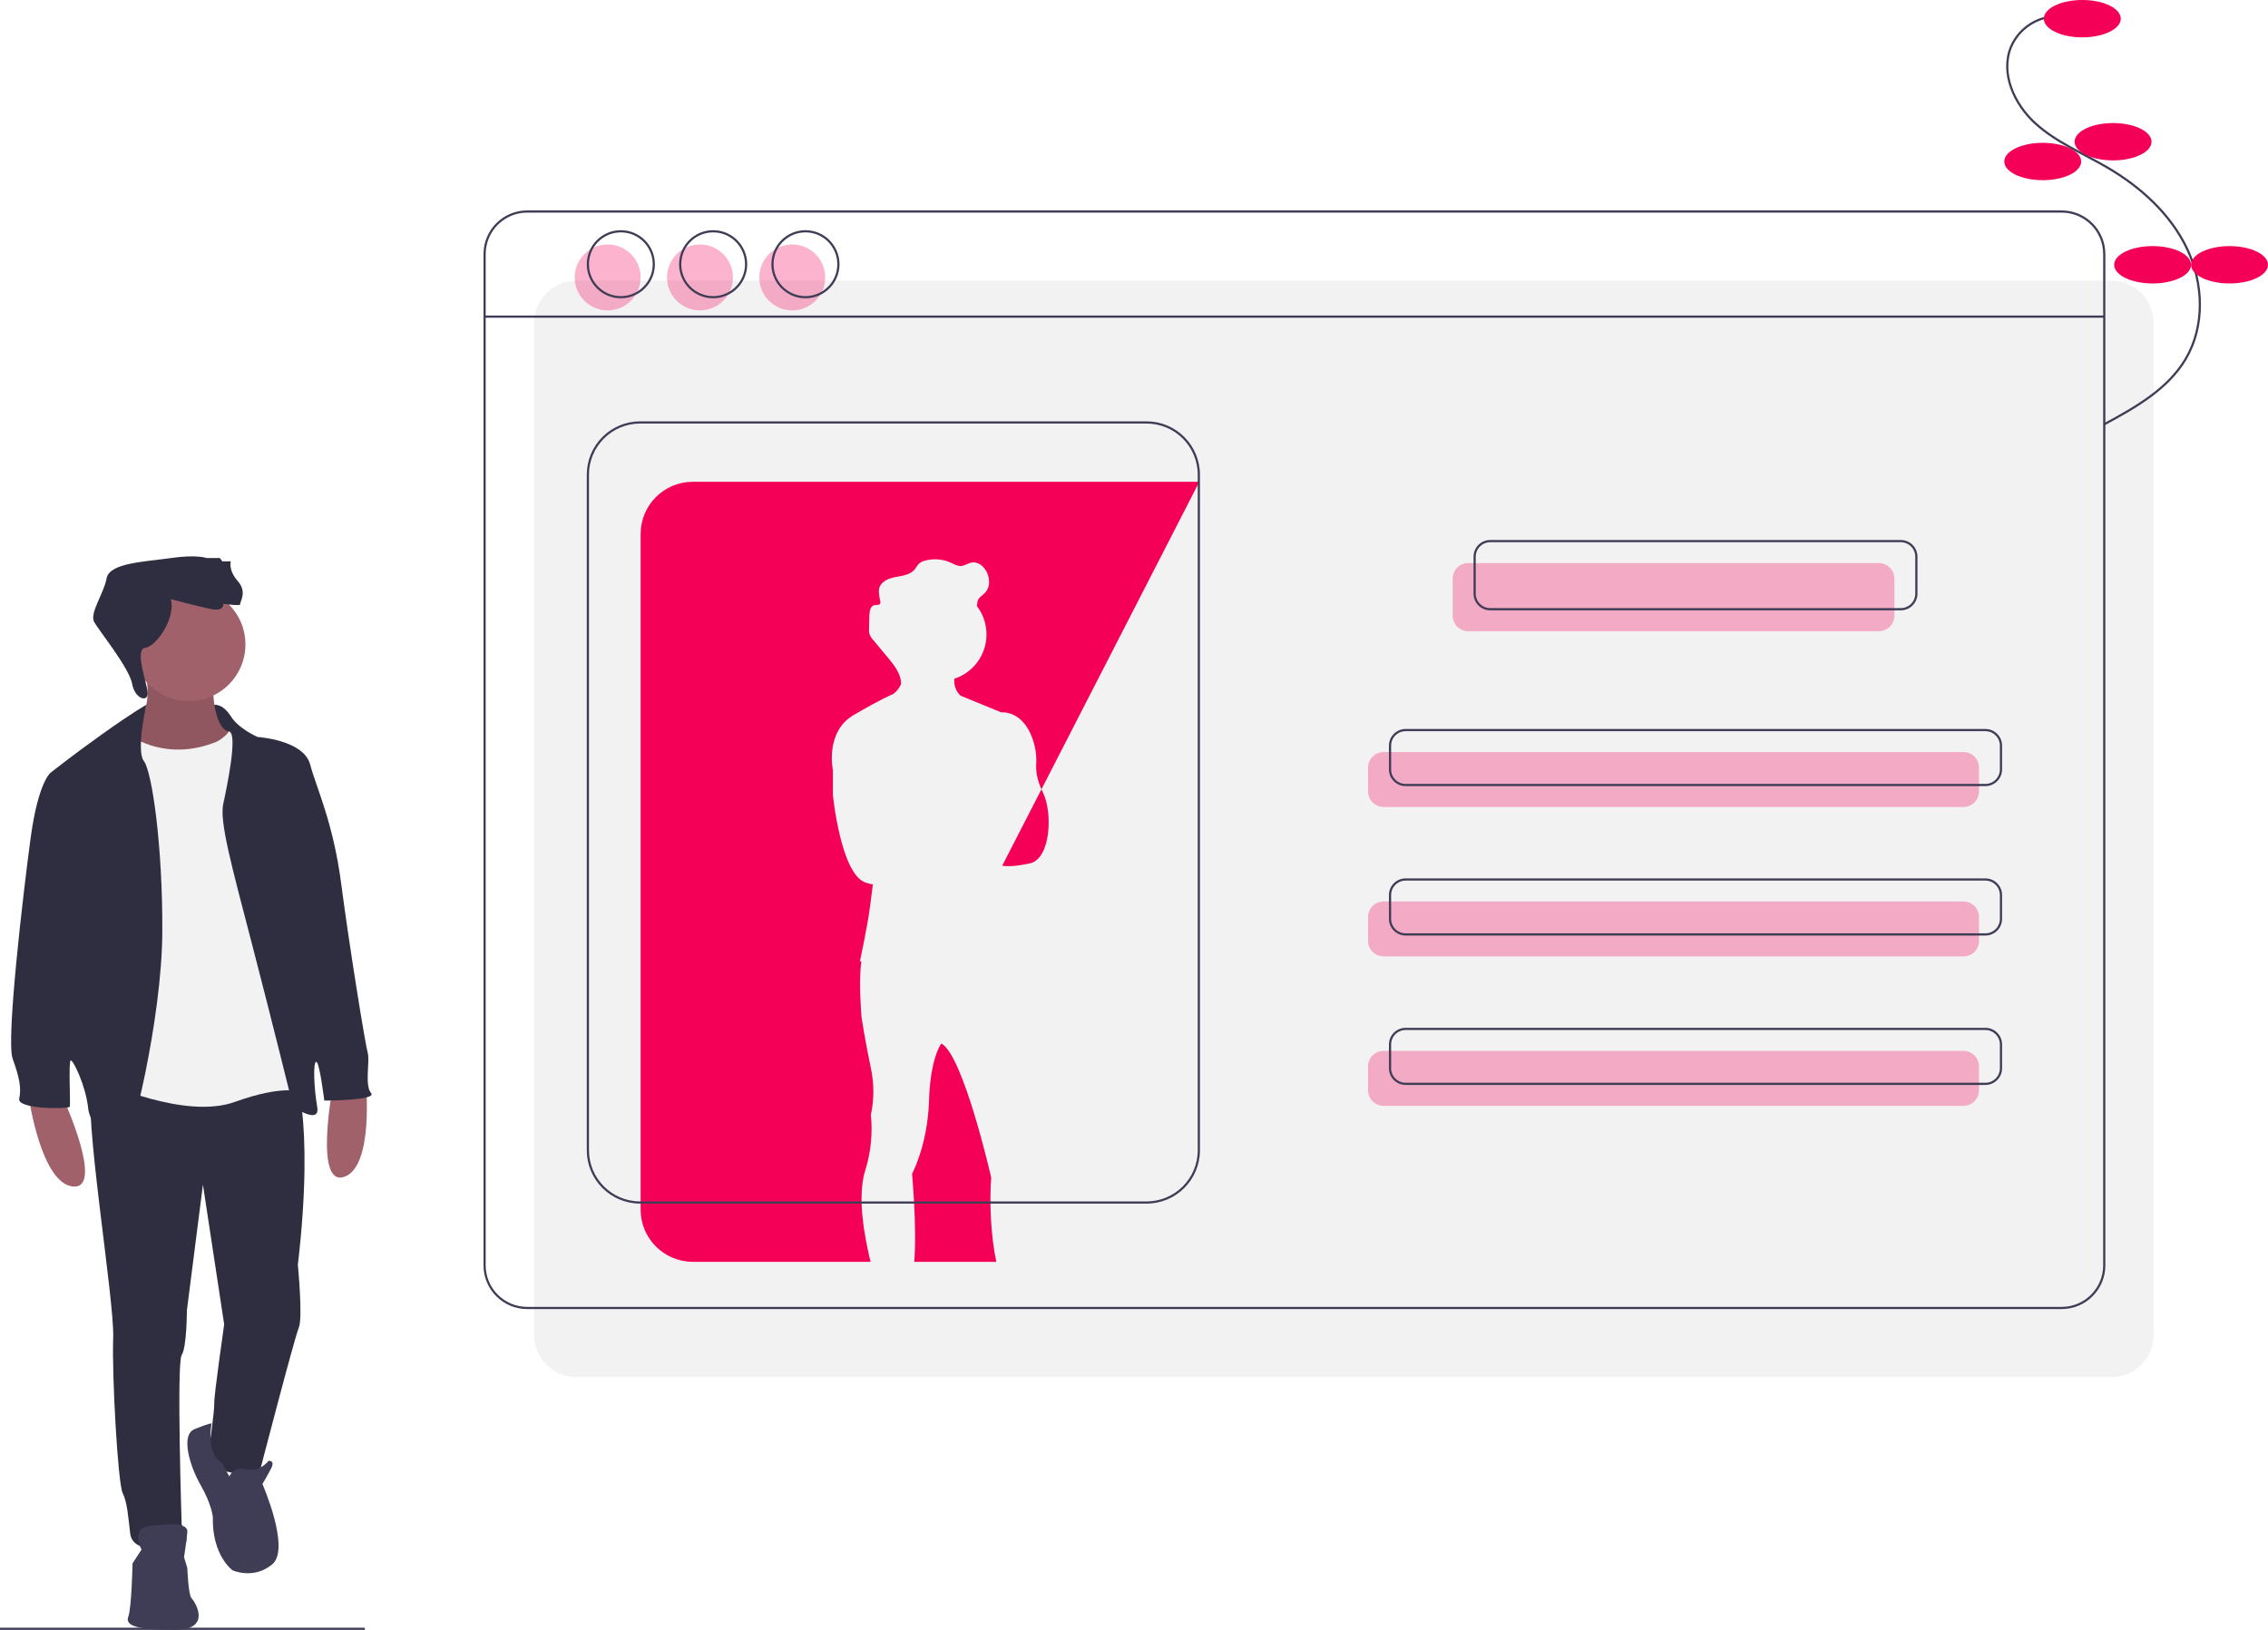
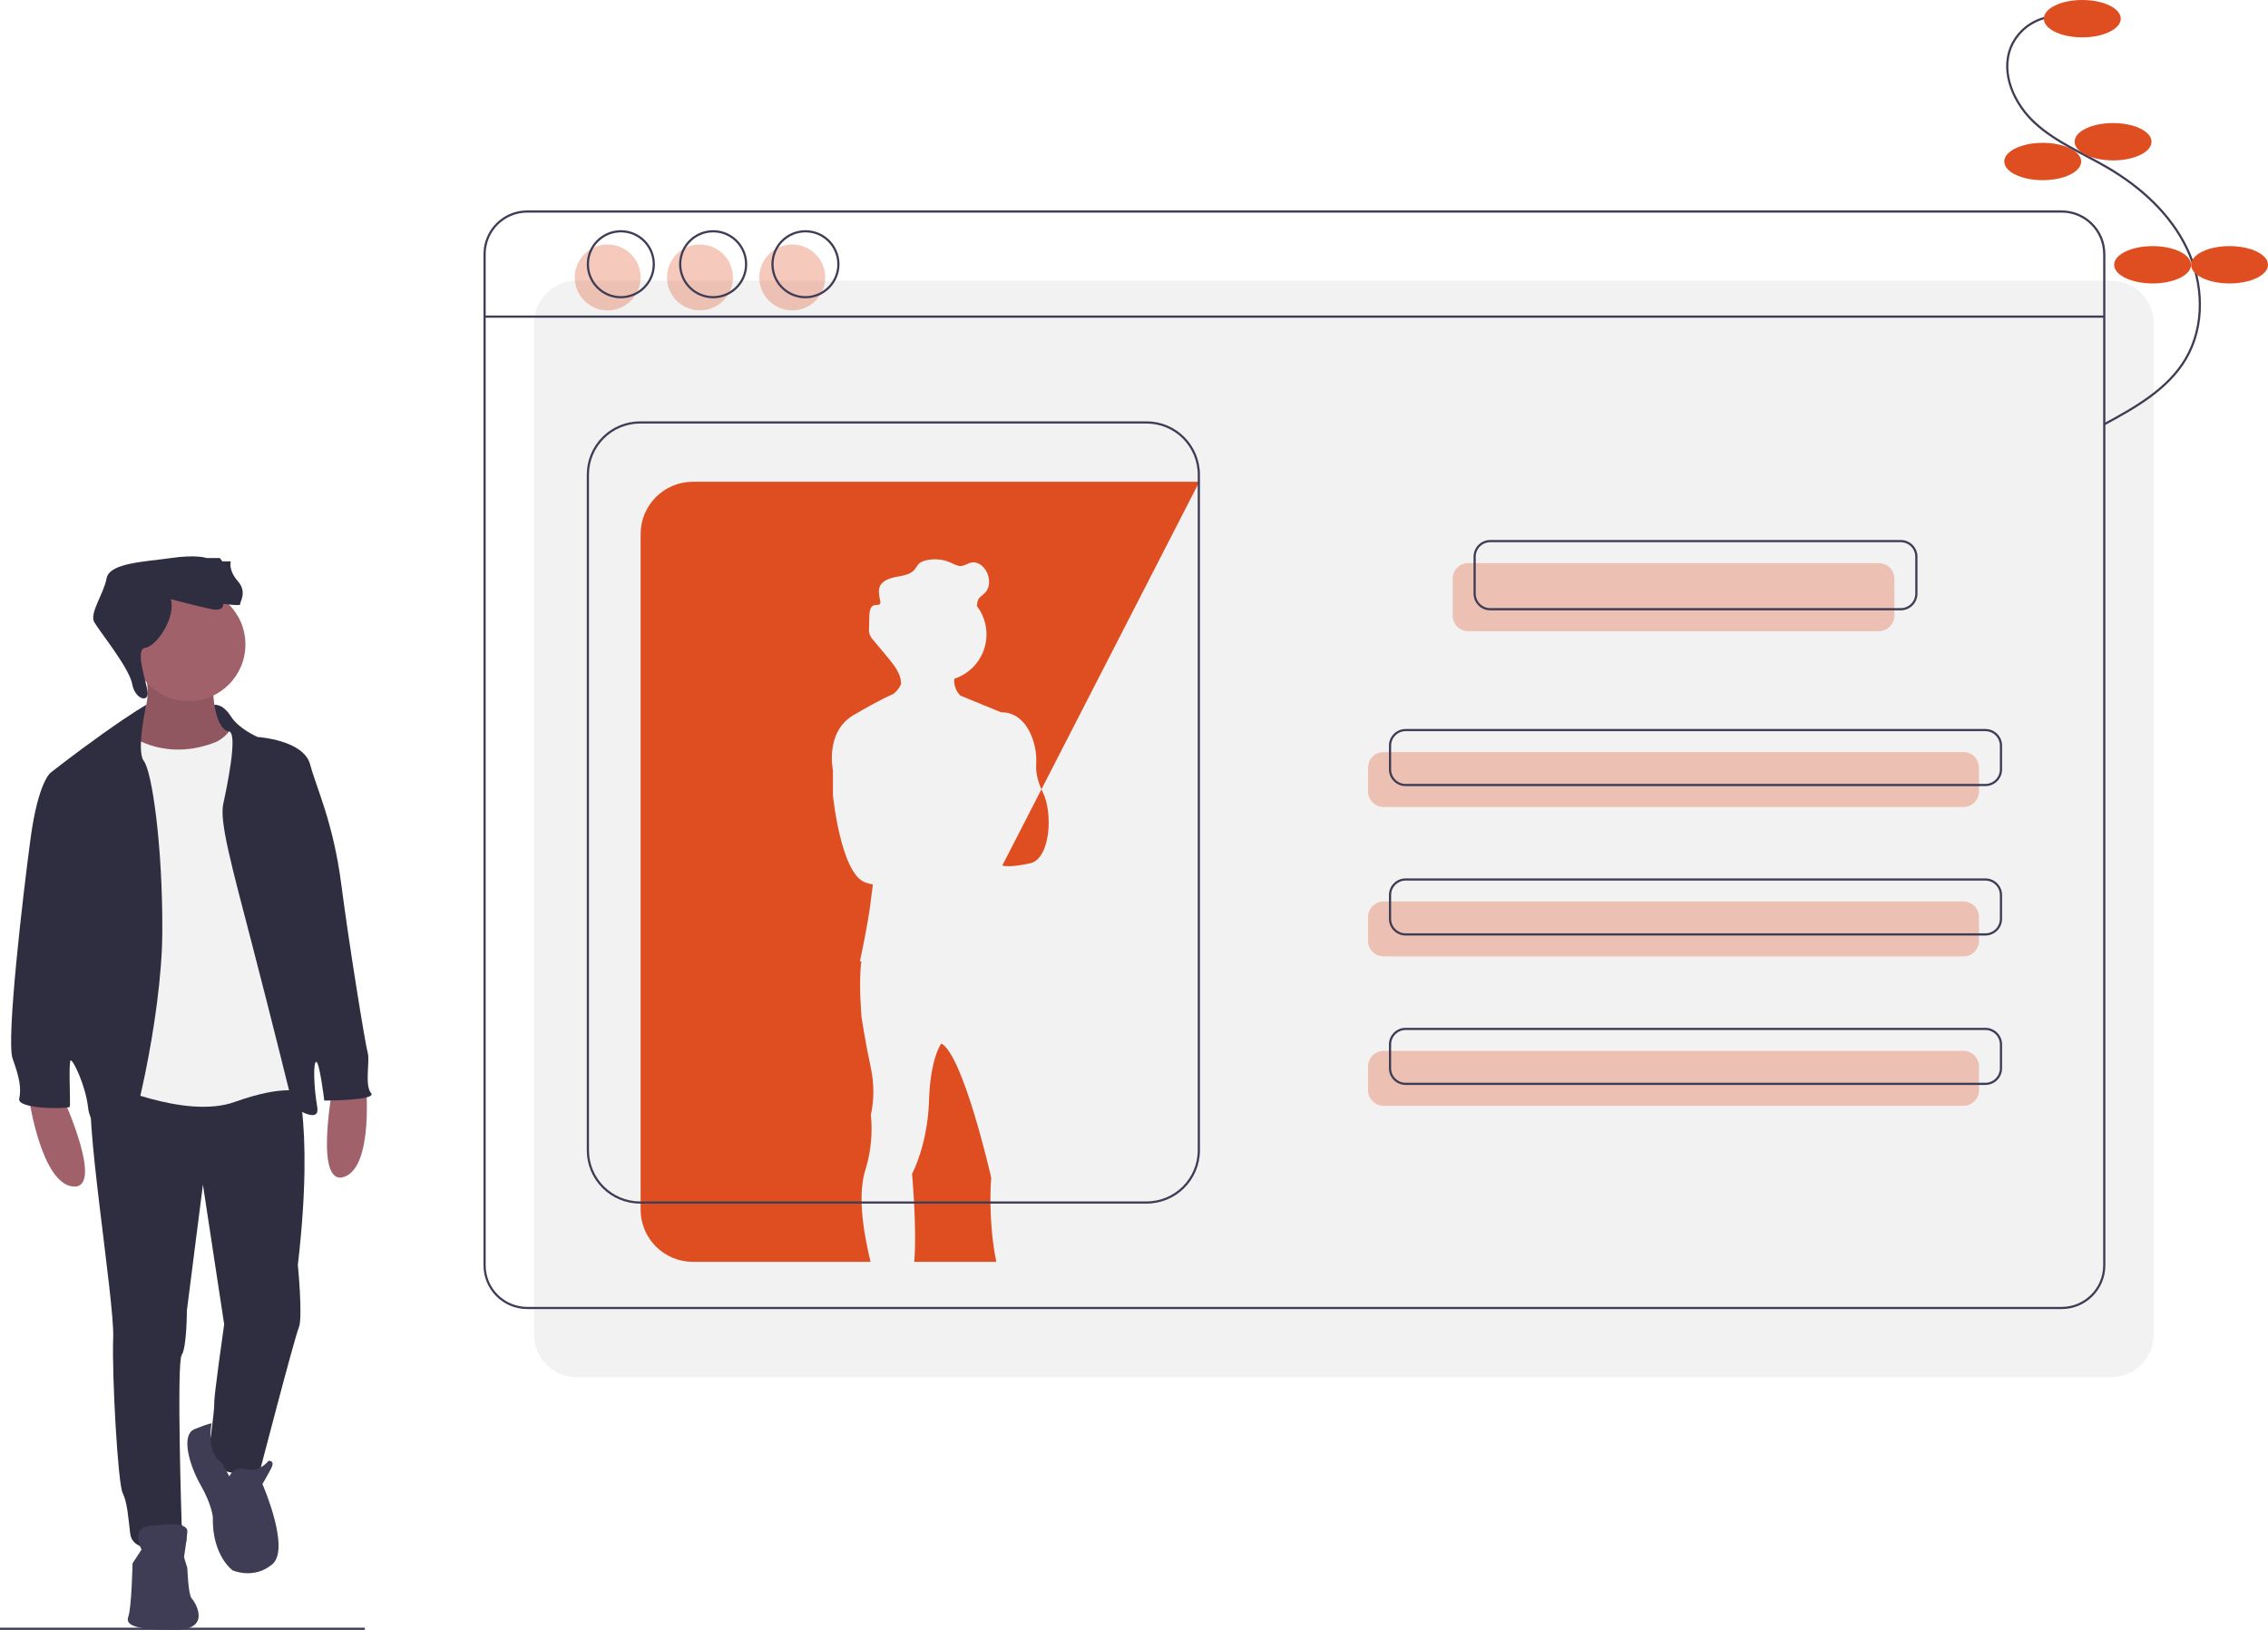
<svg xmlns="http://www.w3.org/2000/svg" id="fe80fb2b-bcaf-407e-919b-306adc32f78b" data-name="Layer 1" width="1032" height="741.753" viewBox="0 0 1032 741.753">
  <line y1="741.253" x2="166" y2="741.253" fill="none" stroke="#3f3d56" stroke-miterlimit="10" />
  <rect x="243" y="127.753" width="737" height="499" rx="19.398" fill="#f2f2f2" />
  <rect x="220.5" y="96.253" width="737" height="499" rx="19.398" fill="none" stroke="#3f3d56" stroke-miterlimit="10" />
  <line x1="220.5" y1="144.093" x2="957.5" y2="144.093" fill="none" stroke="#3f3d56" stroke-miterlimit="10" />
-   <rect x="661" y="256.253" width="201" height="31" rx="7.093" fill="#f50057" opacity="0.3" />
-   <rect x="622.5" y="342.253" width="278" height="25" rx="7.093" fill="#f50057" opacity="0.3" />
-   <rect x="622.5" y="410.253" width="278" height="25" rx="7.093" fill="#f50057" opacity="0.3" />
-   <rect x="622.5" y="478.253" width="278" height="25" rx="7.093" fill="#f50057" opacity="0.3" />
+   <rect x="661" y="256.253" width="201" height="31" rx="7.093" fill="#DF4E20" opacity="0.3" />
+   <rect x="622.5" y="342.253" width="278" height="25" rx="7.093" fill="#DF4E20" opacity="0.3" />
+   <rect x="622.5" y="410.253" width="278" height="25" rx="7.093" fill="#DF4E20" opacity="0.3" />
+   <rect x="622.5" y="478.253" width="278" height="25" rx="7.093" fill="#DF4E20" opacity="0.3" />
  <rect x="671" y="246.253" width="201" height="31" rx="7.093" fill="none" stroke="#3f3d56" stroke-miterlimit="10" />
  <rect x="632.5" y="332.253" width="278" height="25" rx="7.093" fill="none" stroke="#3f3d56" stroke-miterlimit="10" />
  <rect x="632.5" y="400.253" width="278" height="25" rx="7.093" fill="none" stroke="#3f3d56" stroke-miterlimit="10" />
  <rect x="632.5" y="468.253" width="278" height="25" rx="7.093" fill="none" stroke="#3f3d56" stroke-miterlimit="10" />
-   <circle cx="276.5" cy="126.253" r="15" fill="#f50057" opacity="0.3" />
-   <circle cx="318.5" cy="126.253" r="15" fill="#f50057" opacity="0.3" />
-   <circle cx="360.5" cy="126.253" r="15" fill="#f50057" opacity="0.3" />
+   <circle cx="276.5" cy="126.253" r="15" fill="#DF4E20" opacity="0.3" />
+   <circle cx="318.5" cy="126.253" r="15" fill="#DF4E20" opacity="0.3" />
+   <circle cx="360.5" cy="126.253" r="15" fill="#DF4E20" opacity="0.3" />
  <circle cx="282.5" cy="120.253" r="15" fill="none" stroke="#3f3d56" stroke-miterlimit="10" />
  <circle cx="324.5" cy="120.253" r="15" fill="none" stroke="#3f3d56" stroke-miterlimit="10" />
  <circle cx="366.5" cy="120.253" r="15" fill="none" stroke="#3f3d56" stroke-miterlimit="10" />
-   <path d="M537.854,653.379c-2.511-11.568-3.177-27.369-2.333-38.36,0,0-12.698-55.786-22.69-60.991l-.003.003c-.153.197-5.002,6.554-5.617,26.224-.625,19.983-7.7,33.097-7.7,33.097s2.29,24.908.98,40.028Z" transform="translate(-84.5 -79.12639)" fill="#f50057" />
-   <path d="M630.228,298.379H399.772A23.772,23.772,0,0,0,376,322.151V629.607a23.772,23.772,0,0,0,23.772,23.772h80.855c-2.7-11.199-6.057-28.691-2.657-40.852l-.002-.008.002.005c.159-.568.327-1.127.516-1.67a63.497,63.497,0,0,0,2.292-24.354,50.609,50.609,0,0,0,0-21.232c-2.498-11.656-4.246-23.105-4.246-23.105s-1.377-15.402-.175-24.844c.027-.207.058-.404.087-.605-.424-.097-.662-.152-.662-.152s3.539-16.028,4.788-26.227c.295-2.408.683-5.46,1.103-8.715a20.94,20.94,0,0,1-3.393-.86c-11.24-3.955-14.779-39.758-14.779-39.758V429.656s-3.747-17.381,9.367-25.083c12.628-7.416,17.67-9.446,18.026-9.586.096-.069.19-.131.288-.207a11.061,11.061,0,0,0,3.29-4.234q.026-.429.012-.852c-.213-4.067-3.044-7.765-5.73-10.992q-3.437-4.129-6.873-8.257a8.072,8.072,0,0,1-1.77-2.865,6.604,6.604,0,0,1-.187-1.804q-.003-.337.004-.673.056-3.078.167-6.155c.064-1.792.516-4.054,2.271-4.422.913-.192,2.121.142,2.604-.656a1.565,1.565,0,0,0,.117-1.061c-.006.027-.007.054-.015.081-.006-.033-.012-.067-.018-.1a22.437,22.437,0,0,1-.651-4.386,5.842,5.842,0,0,1,.282-1.97c1.017-2.975,4.518-4.196,7.611-4.757,3.094-.561,6.567-1.044,8.508-3.517a26.951,26.951,0,0,1,1.689-2.374,6.63,6.63,0,0,1,3.166-1.597,17.498,17.498,0,0,1,11.506,1.021c1.496.683,3,1.602,4.641,1.498,1.705-.108,3.162-1.308,4.845-1.6,2.719-.472,5.319,1.566,6.659,3.978a9.851,9.851,0,0,1,1.233,5.023,6.912,6.912,0,0,1-1.764,4.741c-1.17,1.241-2.916,2.094-3.402,3.73-.198.666-.152,1.383-.327,2.055-.022.084-.057.162-.086.244.032.042.067.081.099.123a21.231,21.231,0,0,1-10.332,33.019c-.008.211-.016.421-.015.633a9.173,9.173,0,0,0,2.84,7.065l18.547,7.606s11.166-1.353,15.195,15.31a28.826,28.826,0,0,1,.69,8.457c-.146,2.513.195,6.936,3.057,12.66,4.579,9.159,3.539,30.182-5.828,32.264-8.872,1.972-12.324,1.143-12.664,1.05l-.02. Pyloops3681c.146,3.945,1.55,37.969,6.648,42.086,1.41,1.138,1.14,1.908-.016,2.426l.003.003s.009.219.031.612c.153,2.488.94,11.965,4.353,17.357,3.956,6.245,3.541,42.257,3.541,42.257l2.704,21.232s-1.664,13.114,0,15.402c.946,1.298,2.091,21.404,2.905,38.57h69.53A23.772,23.772,0,0,0,654,629.607V322.151A23.772,23.772,0,0,0,630.228,298.379Z" transform="translate(-84.5 -79.12639)" fill="#f50057" />
+   <path d="M537.854,653.379c-2.511-11.568-3.177-27.369-2.333-38.36,0,0-12.698-55.786-22.69-60.991l-.003.003c-.153.197-5.002,6.554-5.617,26.224-.625,19.983-7.7,33.097-7.7,33.097s2.29,24.908.98,40.028Z" transform="translate(-84.5 -79.12639)" fill="#DF4E20" />
+   <path d="M630.228,298.379H399.772A23.772,23.772,0,0,0,376,322.151V629.607a23.772,23.772,0,0,0,23.772,23.772h80.855c-2.7-11.199-6.057-28.691-2.657-40.852l-.002-.008.002.005c.159-.568.327-1.127.516-1.67a63.497,63.497,0,0,0,2.292-24.354,50.609,50.609,0,0,0,0-21.232c-2.498-11.656-4.246-23.105-4.246-23.105s-1.377-15.402-.175-24.844c.027-.207.058-.404.087-.605-.424-.097-.662-.152-.662-.152s3.539-16.028,4.788-26.227c.295-2.408.683-5.46,1.103-8.715a20.94,20.94,0,0,1-3.393-.86c-11.24-3.955-14.779-39.758-14.779-39.758V429.656s-3.747-17.381,9.367-25.083c12.628-7.416,17.67-9.446,18.026-9.586.096-.069.19-.131.288-.207a11.061,11.061,0,0,0,3.29-4.234q.026-.429.012-.852c-.213-4.067-3.044-7.765-5.73-10.992q-3.437-4.129-6.873-8.257a8.072,8.072,0,0,1-1.77-2.865,6.604,6.604,0,0,1-.187-1.804q-.003-.337.004-.673.056-3.078.167-6.155c.064-1.792.516-4.054,2.271-4.422.913-.192,2.121.142,2.604-.656a1.565,1.565,0,0,0,.117-1.061c-.006.027-.007.054-.015.081-.006-.033-.012-.067-.018-.1a22.437,22.437,0,0,1-.651-4.386,5.842,5.842,0,0,1,.282-1.97c1.017-2.975,4.518-4.196,7.611-4.757,3.094-.561,6.567-1.044,8.508-3.517a26.951,26.951,0,0,1,1.689-2.374,6.63,6.63,0,0,1,3.166-1.597,17.498,17.498,0,0,1,11.506,1.021c1.496.683,3,1.602,4.641,1.498,1.705-.108,3.162-1.308,4.845-1.6,2.719-.472,5.319,1.566,6.659,3.978a9.851,9.851,0,0,1,1.233,5.023,6.912,6.912,0,0,1-1.764,4.741c-1.17,1.241-2.916,2.094-3.402,3.73-.198.666-.152,1.383-.327,2.055-.022.084-.057.162-.086.244.032.042.067.081.099.123a21.231,21.231,0,0,1-10.332,33.019c-.008.211-.016.421-.015.633a9.173,9.173,0,0,0,2.84,7.065l18.547,7.606s11.166-1.353,15.195,15.31a28.826,28.826,0,0,1,.69,8.457c-.146,2.513.195,6.936,3.057,12.66,4.579,9.159,3.539,30.182-5.828,32.264-8.872,1.972-12.324,1.143-12.664,1.05l-.02. Pyloops3681c.146,3.945,1.55,37.969,6.648,42.086,1.41,1.138,1.14,1.908-.016,2.426l.003.003s.009.219.031.612c.153,2.488.94,11.965,4.353,17.357,3.956,6.245,3.541,42.257,3.541,42.257l2.704,21.232s-1.664,13.114,0,15.402c.946,1.298,2.091,21.404,2.905,38.57h69.53A23.772,23.772,0,0,0,654,629.607V322.151A23.772,23.772,0,0,0,630.228,298.379Z" transform="translate(-84.5 -79.12639)" fill="#DF4E20" />
  <rect x="267.5" y="192.253" width="278" height="355" rx="23.772" fill="none" stroke="#3f3d56" stroke-miterlimit="10" />
  <path d="M185.324,400.757S176,398,174,401s2.727,24.748,2.727,24.748l20.546,1.249-7.17-18.107Z" transform="translate(-84.5 -79.12639)" fill="#2f2e41" />
  <path d="M113.444,579.347s18.695,41.042,4.298,39.753-19.984-39.753-19.984-39.753Z" transform="translate(-84.5 -79.12639)" fill="#a0616a" />
  <path d="M235.711,575.071s-8.201,44.348,5.455,39.611,9.764-43.409,9.764-43.409Z" transform="translate(-84.5 -79.12639)" fill="#a0616a" />
  <path d="M181.347,390.466s-.215,20.629,7.736,21.703-4.513,12.033-4.513,12.033l-14.182,2.793L149.974,425.492l-9.025-11.604s15.901-7.521,9.025-30.943Z" transform="translate(-84.5 -79.12639)" fill="#a0616a" />
  <path d="M181.347,390.466s-.215,20.629,7.736,21.703-4.513,12.033-4.513,12.033l-14.182,2.793L149.974,425.492l-9.025-11.604s15.901-7.521,9.025-30.943Z" transform="translate(-84.5 -79.12639)" opacity="0.1" />
  <path d="M217.876,564.95s10.099,21.703,2.149,89.82c0,0,2.364,24.067.43,28.579s-17.835,65.754-17.835,65.754-20.414,4.513-23.207-9.025c0,0,2.793-19.339,2.579-22.348s4.513-35.885,4.513-35.885l-9.67-63.605-7.306,57.373s0,16.546-2.364,20.199,0,77.142,0,77.142,6.661,11.174-3.438,11.389-19.124-.215-19.984-7.306-1.289-14.182-3.438-18.48-4.942-53.505-4.298-70.696-14.182-105.507-9.455-114.747S217.876,564.95,217.876,564.95Z" transform="translate(-84.5 -79.12639)" fill="#2f2e41" />
  <circle cx="85.888" cy="293.29" r="25.786" fill="#a0616a" />
  <path d="M144.602,414.318s15.686,11.604,38.464,2.364c0,0,7.521-3.653,6.876-9.24s15.686,44.91,15.686,44.91l16.546,87.886-.86,35.885s-7.306-3.653-30.083,4.513-59.952-9.24-59.952-9.24l1.289-92.184,1.289-53.72,3.438-11.818S139.015,410.45,144.602,414.318Z" transform="translate(-84.5 -79.12639)" fill="#f2f2f2" />
  <path d="M182.063,399.893s3.796-.617,7.449,5.185,12.248,9.455,12.248,9.455,20.843,1.289,23.852,12.463,10.529,26.43,14.182,54.58,10.959,73.06,12.033,76.713-1.504,14.827,1.504,18.265-21.273,3.438-21.273,3.438-2.149-17.62-3.653-17.62-1.074,11.818.43,20.414-10.959,0-10.959,0-9.67-39.323-18.91-74.779S184.355,452.997,186.074,445.046s6.446-30.728,3.008-32.877S182.063,399.893,182.063,399.893Z" transform="translate(-84.5 -79.12639)" fill="#2f2e41" />
  <path d="M151.076,399.874s-5.614,3.055-19.796,13.155-23.852,17.835-23.852,17.835-5.587,4.298-9.025,29.868S87.229,552.487,90.237,560.867s4.083,13.323,3.008,18.265,22.563,4.727,22.992,3.653-.645-20.629.43-21.058,6.876,11.604,7.951,21.703,13.538,18.05,16.331,18.05,17.191-58.233,17.405-97.986-4.727-73.275-8.38-78.002S151.076,399.874,151.076,399.874Z" transform="translate(-84.5 -79.12639)" fill="#2f2e41" />
  <path d="M188.867,751.037s1.719-4.727,7.736-3.223,10.099-3.868,10.099-3.868,3.223-.43,1.074,3.653-3.868,6.876-3.868,6.876,12.893,29.439,4.513,36.53-18.05,2.793-18.05,2.793-9.455-6.661-9.025-24.282c0,0-.43-5.587-5.587-14.612s-9.025-22.777-2.793-25.356,7.835-2.674,7.835-2.674-2.916,13.337,4.616,17.998Z" transform="translate(-84.5 -79.12639)" fill="#3f3d56" />
  <path d="M148.9,784.344s-5.157-9.67,3.438-10.744,17.835-1.719,17.405,2.793-1.504,11.389-1.504,11.389l1.504,4.942s.43,12.248,1.934,13.752,9.67,14.397-7.736,14.397-22.563-1.934-21.058-6.017,1.934-24.282,1.934-24.282Z" transform="translate(-84.5 -79.12639)" fill="#3f3d56" />
  <path d="M162.222,351.788s12.033,3.223,18.265,4.513,5.587-2.364,5.587-2.364,8.165,1.074,7.736.215,3.438-5.372-1.074-10.529-3.223-9.025-3.223-9.025h-3.868l-1.074-1.504h-6.017s-4.513-1.719-16.331,0-27.935,2.149-29.224,9.24-7.951,15.901-5.587,19.984,15.901,20.843,17.191,27.935,7.309,8.667,7.093,4.226-6.233-19.912-1.076-20.557S164.586,360.168,162.222,351.788Z" transform="translate(-84.5 -79.12639)" fill="#2f2e41" />
  <path d="M1019.381,86.584a22.982,22.982,0,0,0-19.81,13.851c-4.954,11.974,1.424,26.039,10.999,34.77s21.874,13.722,33.048,20.282c15.01,8.811,28.497,21.043,36.007,36.744s8.309,35.15-.519,50.15c-8.194,13.922-23.093,22.255-37.302,29.94" transform="translate(-84.5 -79.12639)" fill="none" stroke="#3f3d56" stroke-miterlimit="10" />
-   <ellipse cx="947.5" cy="8.5" rx="17.5" ry="8.5" fill="#f50057" />
-   <ellipse cx="961.5" cy="64.5" rx="17.5" ry="8.5" fill="#f50057" />
-   <ellipse cx="929.5" cy="73.5" rx="17.5" ry="8.5" fill="#f50057" />
-   <ellipse cx="979.5" cy="120.5" rx="17.5" ry="8.5" fill="#f50057" />
-   <ellipse cx="1014.5" cy="120.5" rx="17.5" ry="8.5" fill="#f50057" />
+   <ellipse cx="947.5" cy="8.5" rx="17.5" ry="8.5" fill="#DF4E20" />
+   <ellipse cx="961.5" cy="64.5" rx="17.5" ry="8.5" fill="#DF4E20" />
+   <ellipse cx="929.5" cy="73.5" rx="17.5" ry="8.5" fill="#DF4E20" />
+   <ellipse cx="979.5" cy="120.5" rx="17.5" ry="8.5" fill="#DF4E20" />
+   <ellipse cx="1014.5" cy="120.5" rx="17.5" ry="8.5" fill="#DF4E20" />
</svg>
